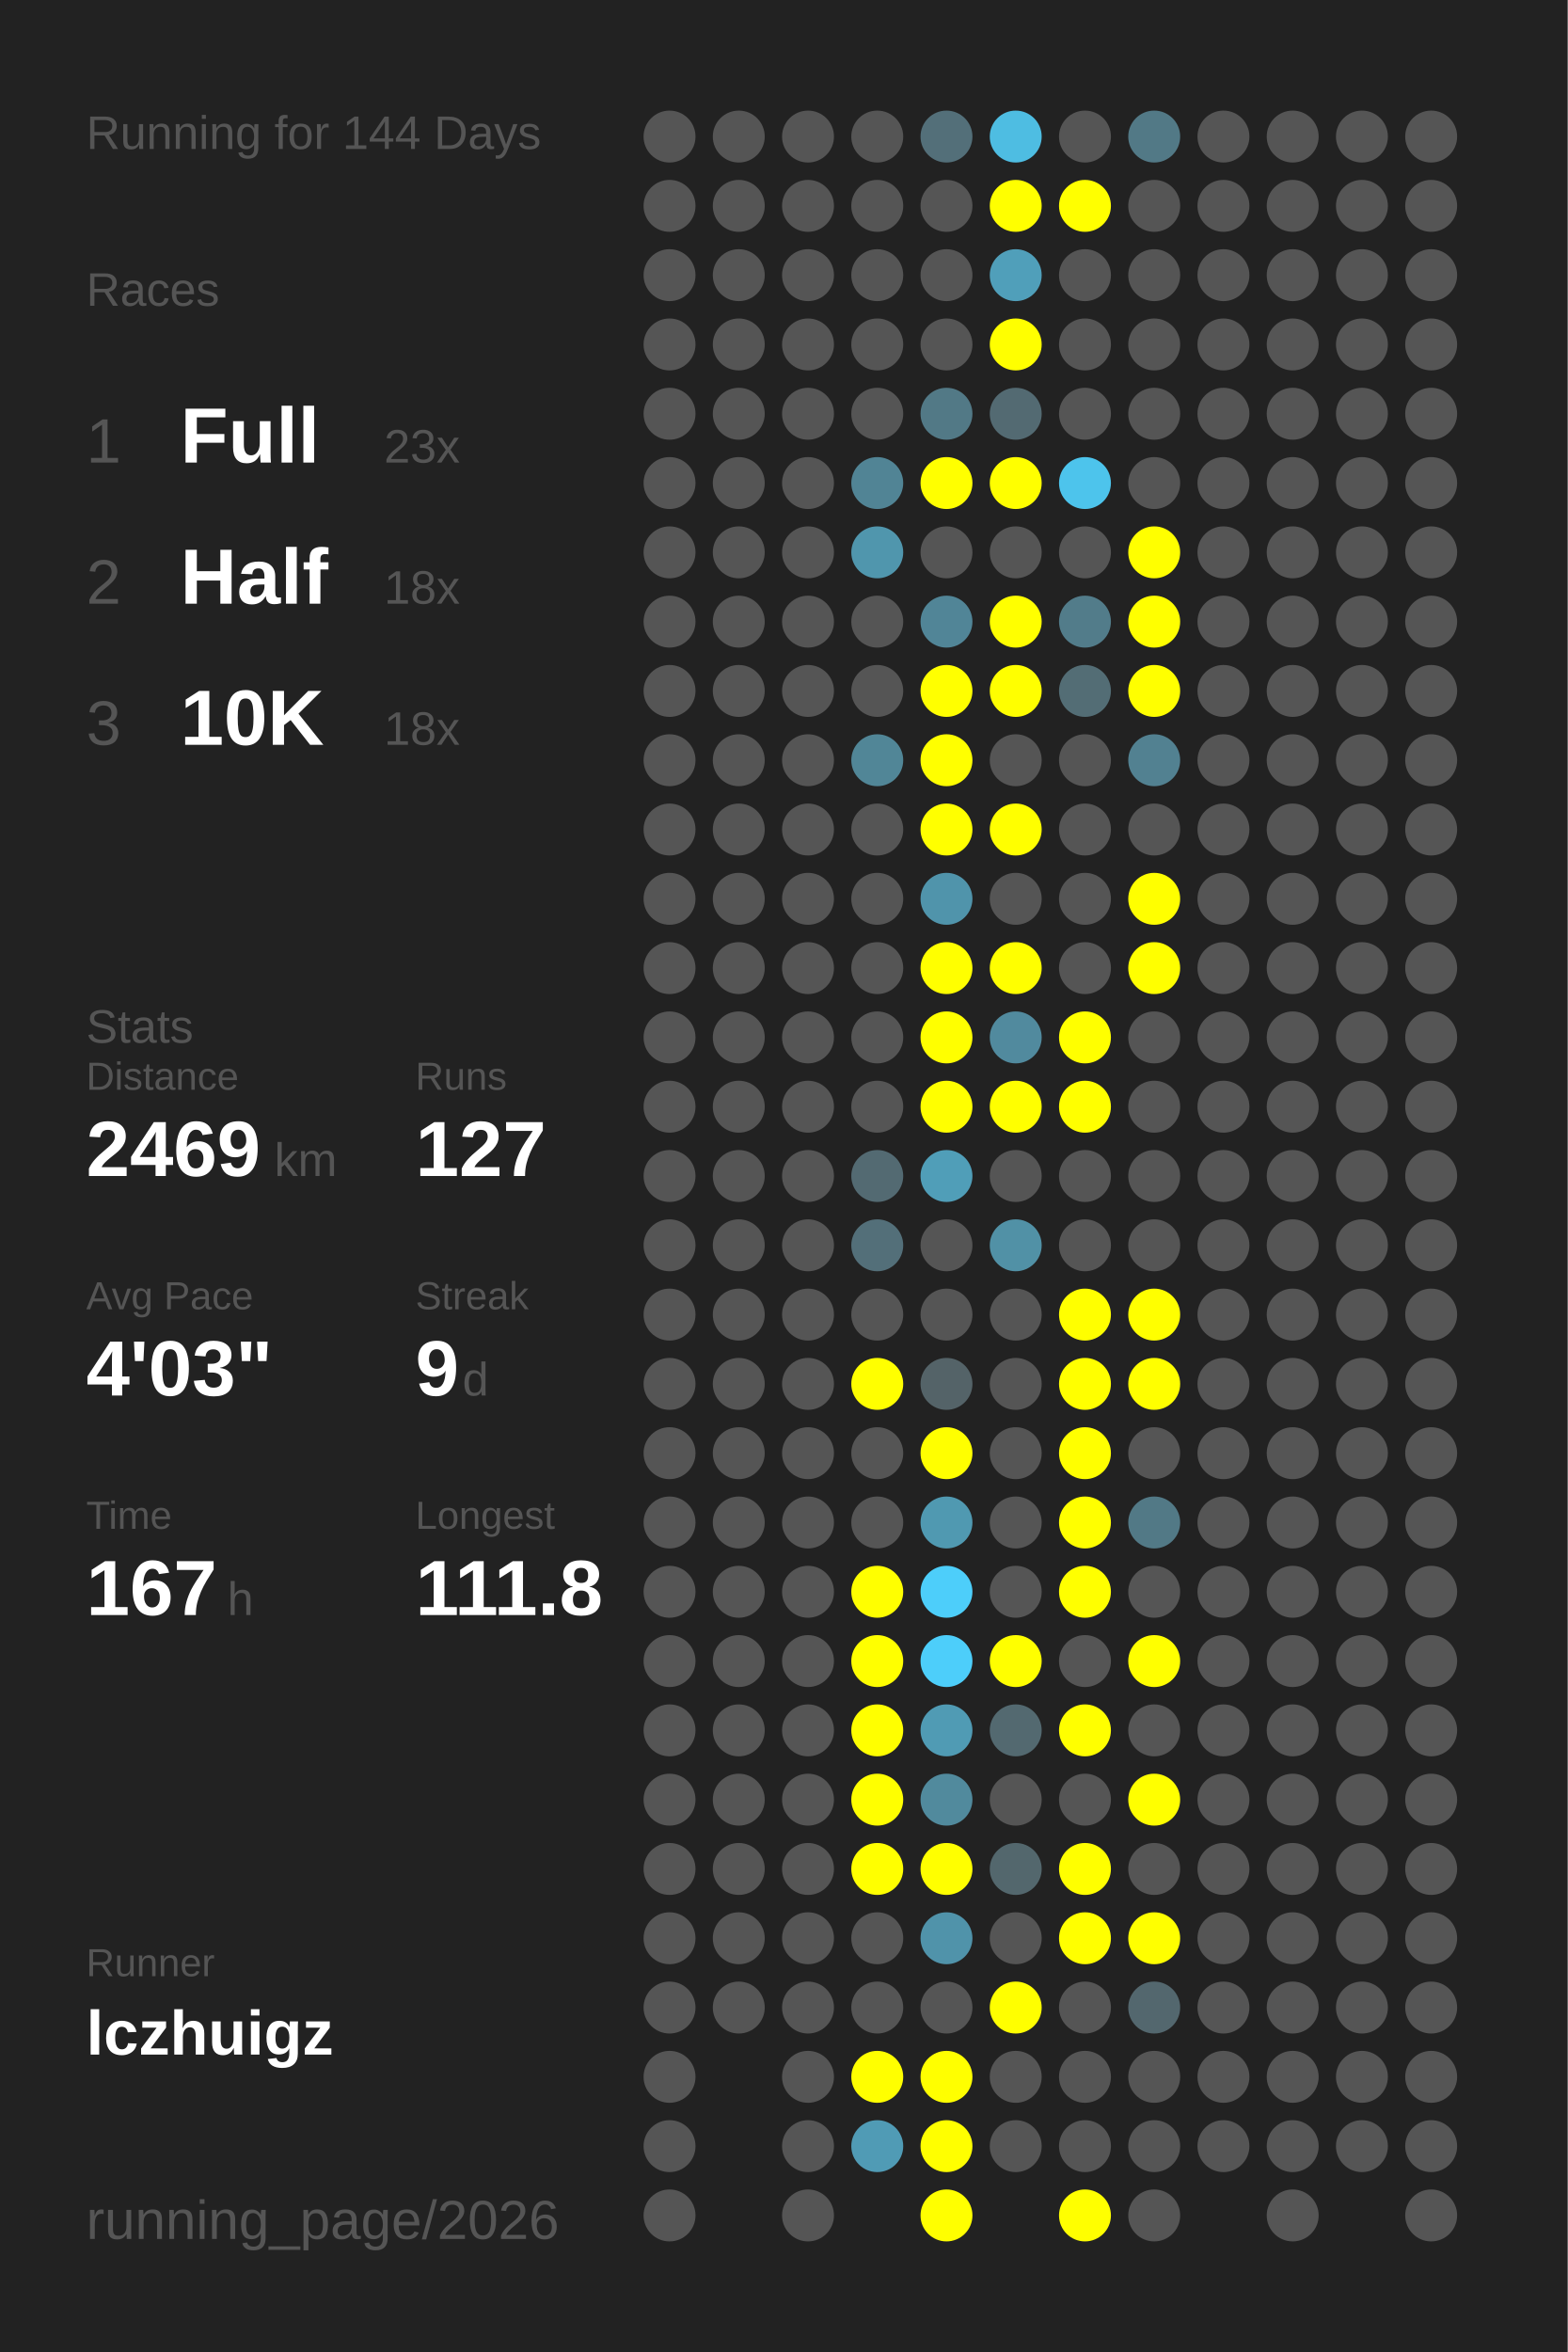
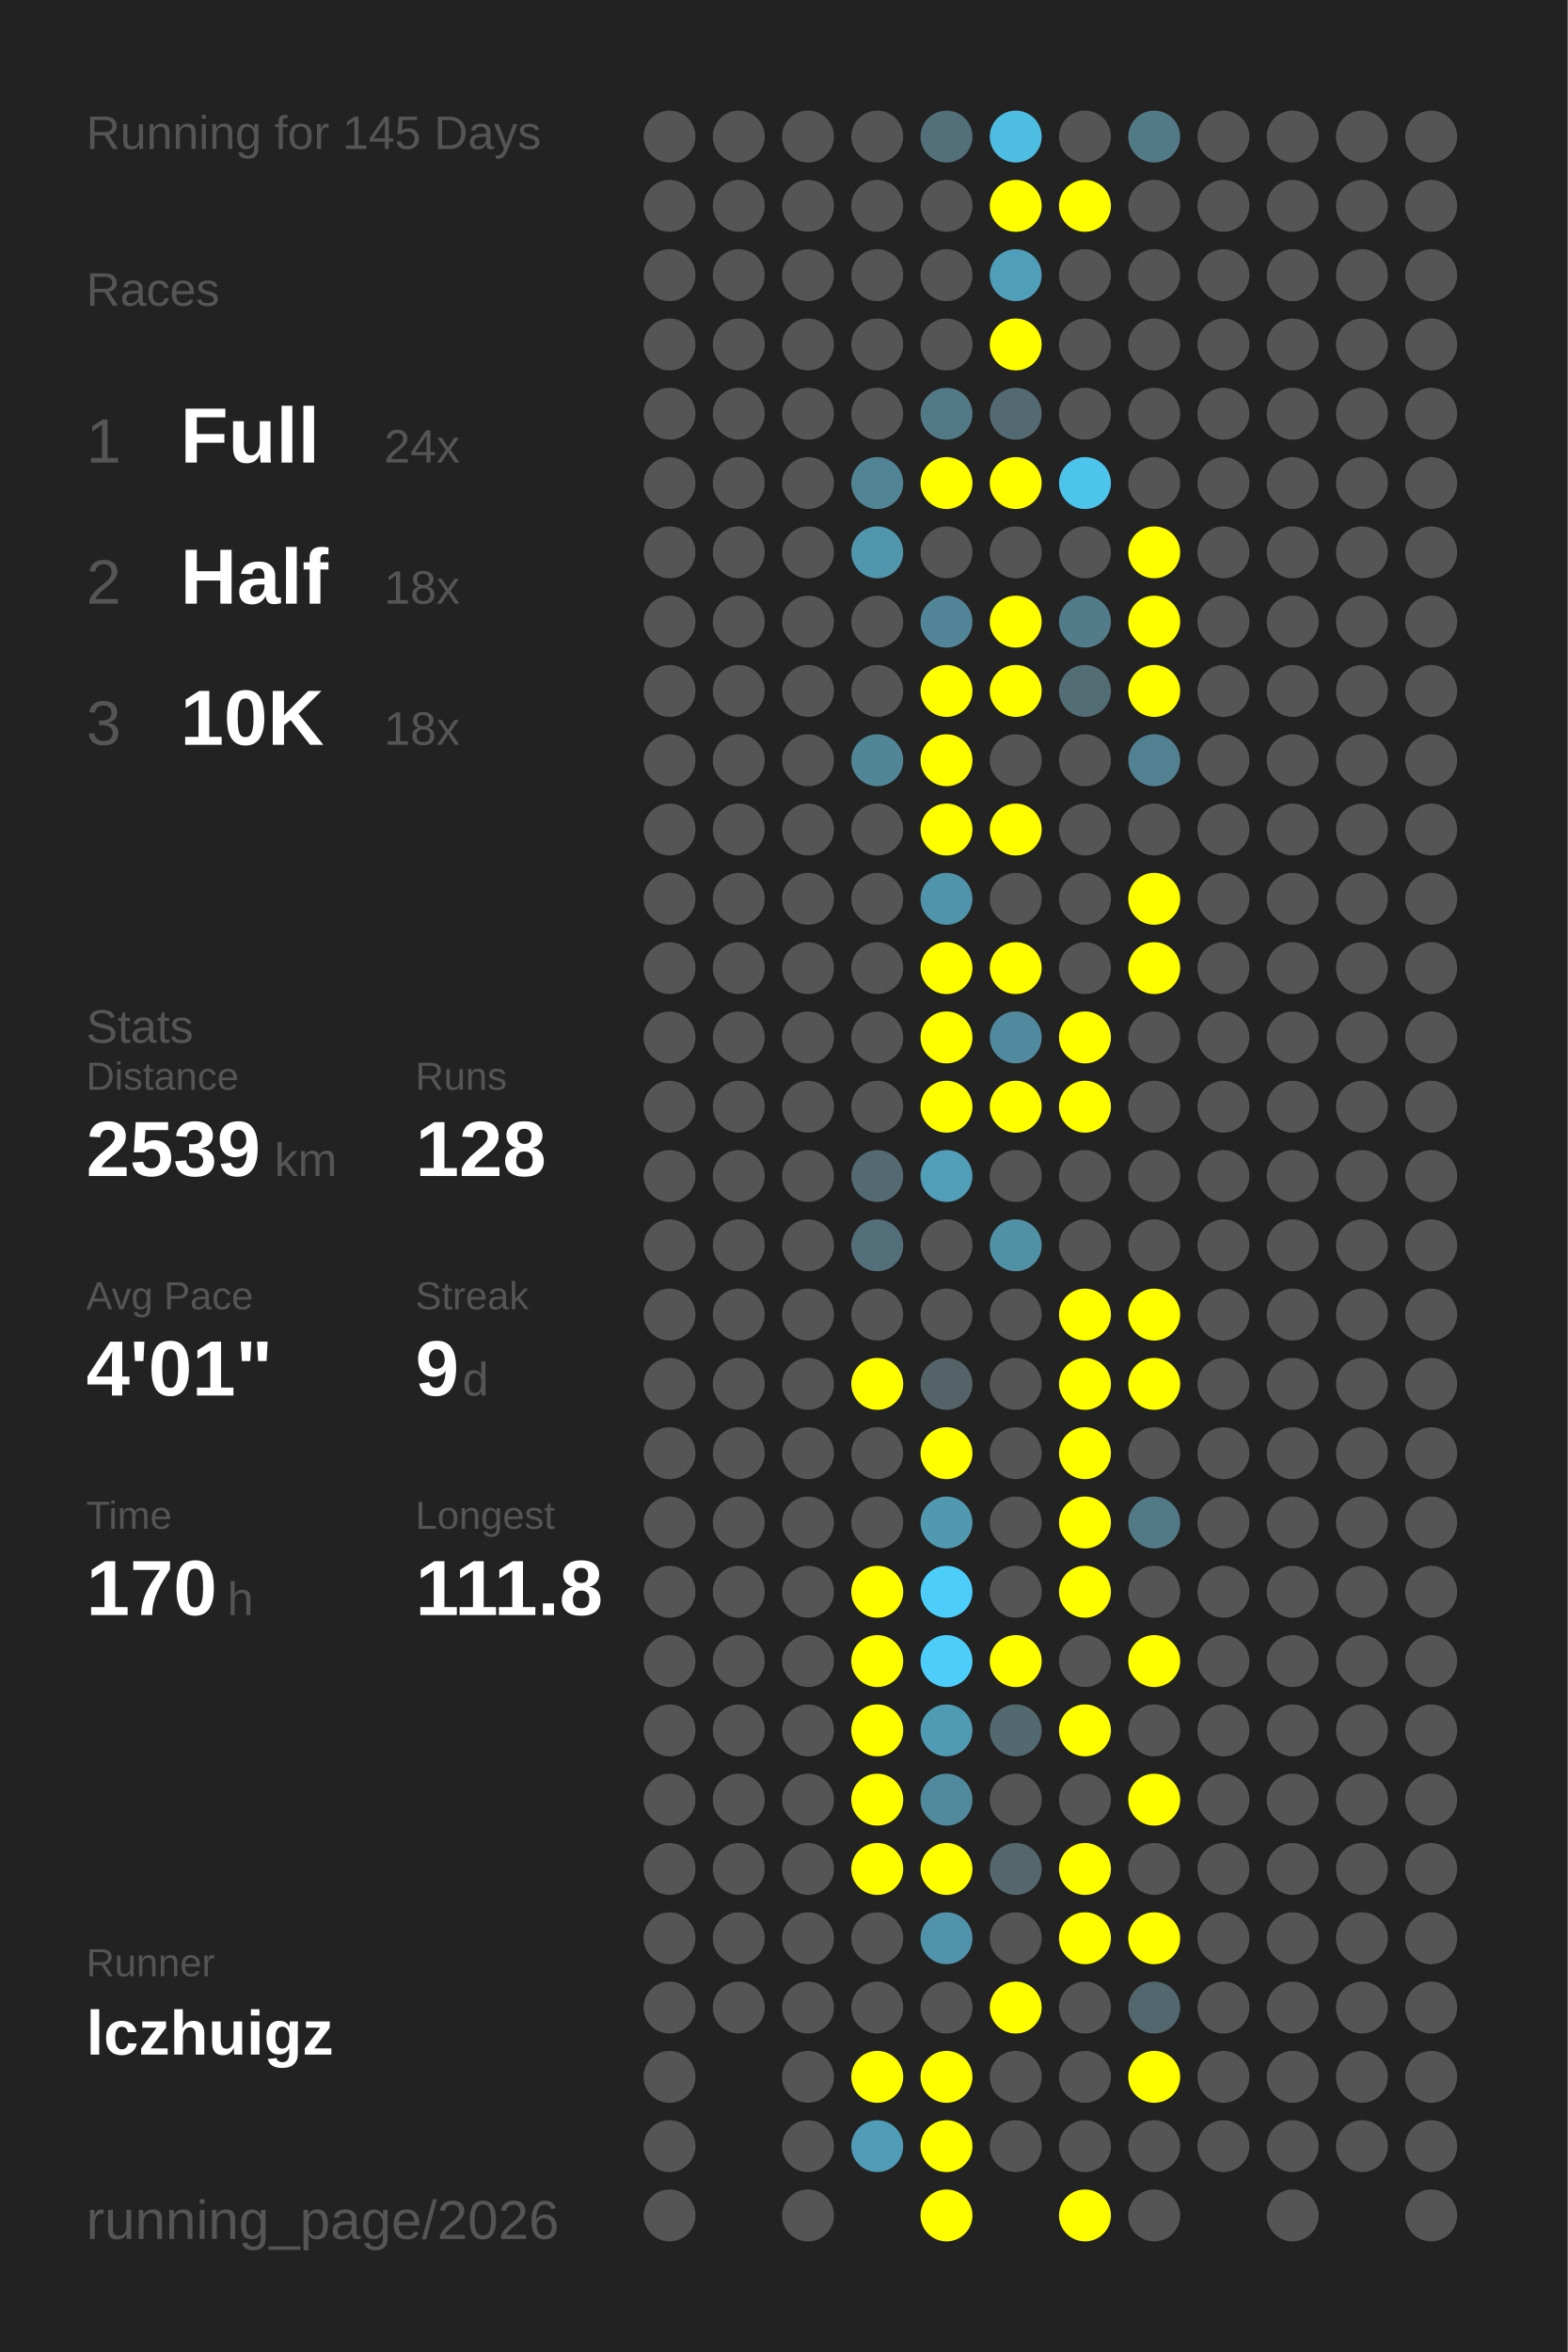
<svg xmlns="http://www.w3.org/2000/svg" baseProfile="full" height="300mm" version="1.1" viewBox="0,0,200,300" width="200mm">
  <defs />
  <rect fill="#222222" height="300" width="200" x="0" y="0" />
-   <text fill="#555555" style="font-size:6px; font-family:Arial;" x="11" y="19">Running for 144 Days</text>
+   <text fill="#555555" style="font-size:6px; font-family:Arial;" x="11" y="19">Running for 145 Days</text>
  <text fill="#555555" style="font-size:6px; font-family:Arial;" x="11" y="39">Races</text>
  <text fill="#555555" style="font-size:8px; font-family:Arial;" x="11" y="59">1</text>
  <text fill="#FFFFFF" style="font-size:10px; font-family:Arial; font-weight:bold;" x="23" y="59">Full</text>
-   <text fill="#555555" style="font-size:6px; font-family:Arial;" x="49" y="59">23x</text>
+   <text fill="#555555" style="font-size:6px; font-family:Arial;" x="49" y="59">24x</text>
  <text fill="#555555" style="font-size:8px; font-family:Arial;" x="11" y="77">2</text>
  <text fill="#FFFFFF" style="font-size:10px; font-family:Arial; font-weight:bold;" x="23" y="77">Half</text>
  <text fill="#555555" style="font-size:6px; font-family:Arial;" x="49" y="77">18x</text>
  <text fill="#555555" style="font-size:8px; font-family:Arial;" x="11" y="95">3</text>
  <text fill="#FFFFFF" style="font-size:10px; font-family:Arial; font-weight:bold;" x="23" y="95">10K</text>
  <text fill="#555555" style="font-size:6px; font-family:Arial;" x="49" y="95">18x</text>
  <text fill="#555555" style="font-size:6px; font-family:Arial;" x="11" y="133">Stats</text>
  <text fill="#555555" style="font-size:5px; font-family:Arial;" x="11" y="139">Distance</text>
-   <text fill="#FFFFFF" style="font-size:10px; font-family:Arial; font-weight:bold;" x="11" y="150">2469</text>
+   <text fill="#FFFFFF" style="font-size:10px; font-family:Arial; font-weight:bold;" x="11" y="150">2539</text>
  <text fill="#555555" style="font-size:6px; font-family:Arial;" x="35" y="150">km</text>
  <text fill="#555555" style="font-size:5px; font-family:Arial;" x="53" y="139">Runs</text>
-   <text fill="#FFFFFF" style="font-size:10px; font-family:Arial; font-weight:bold;" x="53" y="150">127</text>
+   <text fill="#FFFFFF" style="font-size:10px; font-family:Arial; font-weight:bold;" x="53" y="150">128</text>
  <text fill="#555555" style="font-size:5px; font-family:Arial;" x="11" y="167">Avg Pace</text>
-   <text fill="#FFFFFF" style="font-size:10px; font-family:Arial; font-weight:bold;" x="11" y="178">4'03"</text>
+   <text fill="#FFFFFF" style="font-size:10px; font-family:Arial; font-weight:bold;" x="11" y="178">4'01"</text>
  <text fill="#555555" style="font-size:5px; font-family:Arial;" x="53" y="167">Streak</text>
  <text fill="#FFFFFF" style="font-size:10px; font-family:Arial; font-weight:bold;" x="53" y="178">9</text>
  <text fill="#555555" style="font-size:6px; font-family:Arial;" x="59" y="178">d</text>
  <text fill="#555555" style="font-size:5px; font-family:Arial;" x="11" y="195">Time</text>
-   <text fill="#FFFFFF" style="font-size:10px; font-family:Arial; font-weight:bold;" x="11" y="206">167</text>
+   <text fill="#FFFFFF" style="font-size:10px; font-family:Arial; font-weight:bold;" x="11" y="206">170</text>
  <text fill="#555555" style="font-size:6px; font-family:Arial;" x="29" y="206">h</text>
  <text fill="#555555" style="font-size:5px; font-family:Arial;" x="53" y="195">Longest</text>
  <text fill="#FFFFFF" style="font-size:10px; font-family:Arial; font-weight:bold;" x="53" y="206">111.8</text>
  <text fill="#555555" style="font-size:5px; font-family:Arial;" x="11" y="252.065">Runner</text>
  <text fill="#FFFFFF" style="font-size:8px; font-family:Arial; font-weight:bold;" x="11" y="262.065">lczhuigz</text>
  <text fill="#555555" style="font-size:7px; font-family:Arial;" x="11" y="285.581">running_page/2026</text>
  <circle cx="85.417" cy="17.419" fill="#555555" r="3.312" />
  <circle cx="85.417" cy="26.258" fill="#555555" r="3.312" />
  <circle cx="85.417" cy="35.097" fill="#555555" r="3.312" />
  <circle cx="85.417" cy="43.935" fill="#555555" r="3.312" />
  <circle cx="85.417" cy="52.774" fill="#555555" r="3.312" />
  <circle cx="85.417" cy="61.613" fill="#555555" r="3.312" />
  <circle cx="85.417" cy="70.452" fill="#555555" r="3.312" />
  <circle cx="85.417" cy="79.29" fill="#555555" r="3.312" />
  <circle cx="85.417" cy="88.129" fill="#555555" r="3.312" />
  <circle cx="85.417" cy="96.968" fill="#555555" r="3.312" />
  <circle cx="85.417" cy="105.806" fill="#555555" r="3.312" />
  <circle cx="85.417" cy="114.645" fill="#555555" r="3.312" />
  <circle cx="85.417" cy="123.484" fill="#555555" r="3.312" />
  <circle cx="85.417" cy="132.323" fill="#555555" r="3.312" />
  <circle cx="85.417" cy="141.161" fill="#555555" r="3.312" />
  <circle cx="85.417" cy="150" fill="#555555" r="3.312" />
  <circle cx="85.417" cy="158.839" fill="#555555" r="3.312" />
  <circle cx="85.417" cy="167.677" fill="#555555" r="3.312" />
  <circle cx="85.417" cy="176.516" fill="#555555" r="3.312" />
  <circle cx="85.417" cy="185.355" fill="#555555" r="3.312" />
  <circle cx="85.417" cy="194.194" fill="#555555" r="3.312" />
  <circle cx="85.417" cy="203.032" fill="#555555" r="3.312" />
  <circle cx="85.417" cy="211.871" fill="#555555" r="3.312" />
  <circle cx="85.417" cy="220.71" fill="#555555" r="3.312" />
  <circle cx="85.417" cy="229.548" fill="#555555" r="3.312" />
  <circle cx="85.417" cy="238.387" fill="#555555" r="3.312" />
  <circle cx="85.417" cy="247.226" fill="#555555" r="3.312" />
  <circle cx="85.417" cy="256.065" fill="#555555" r="3.312" />
  <circle cx="85.417" cy="264.903" fill="#555555" r="3.312" />
  <circle cx="85.417" cy="273.742" fill="#555555" r="3.312" />
  <circle cx="85.417" cy="282.581" fill="#555555" r="3.312" />
  <circle cx="94.25" cy="17.419" fill="#555555" r="3.312" />
  <circle cx="94.25" cy="26.258" fill="#555555" r="3.312" />
  <circle cx="94.25" cy="35.097" fill="#555555" r="3.312" />
  <circle cx="94.25" cy="43.935" fill="#555555" r="3.312" />
  <circle cx="94.25" cy="52.774" fill="#555555" r="3.312" />
  <circle cx="94.25" cy="61.613" fill="#555555" r="3.312" />
  <circle cx="94.25" cy="70.452" fill="#555555" r="3.312" />
  <circle cx="94.25" cy="79.29" fill="#555555" r="3.312" />
  <circle cx="94.25" cy="88.129" fill="#555555" r="3.312" />
  <circle cx="94.25" cy="96.968" fill="#555555" r="3.312" />
  <circle cx="94.25" cy="105.806" fill="#555555" r="3.312" />
  <circle cx="94.25" cy="114.645" fill="#555555" r="3.312" />
  <circle cx="94.25" cy="123.484" fill="#555555" r="3.312" />
  <circle cx="94.25" cy="132.323" fill="#555555" r="3.312" />
  <circle cx="94.25" cy="141.161" fill="#555555" r="3.312" />
  <circle cx="94.25" cy="150" fill="#555555" r="3.312" />
  <circle cx="94.25" cy="158.839" fill="#555555" r="3.312" />
  <circle cx="94.25" cy="167.677" fill="#555555" r="3.312" />
  <circle cx="94.25" cy="176.516" fill="#555555" r="3.312" />
  <circle cx="94.25" cy="185.355" fill="#555555" r="3.312" />
  <circle cx="94.25" cy="194.194" fill="#555555" r="3.312" />
  <circle cx="94.25" cy="203.032" fill="#555555" r="3.312" />
  <circle cx="94.25" cy="211.871" fill="#555555" r="3.312" />
  <circle cx="94.25" cy="220.71" fill="#555555" r="3.312" />
  <circle cx="94.25" cy="229.548" fill="#555555" r="3.312" />
  <circle cx="94.25" cy="238.387" fill="#555555" r="3.312" />
  <circle cx="94.25" cy="247.226" fill="#555555" r="3.312" />
  <circle cx="94.25" cy="256.065" fill="#555555" r="3.312" />
  <circle cx="103.083" cy="17.419" fill="#555555" r="3.312" />
  <circle cx="103.083" cy="26.258" fill="#555555" r="3.312" />
  <circle cx="103.083" cy="35.097" fill="#555555" r="3.312" />
  <circle cx="103.083" cy="43.935" fill="#555555" r="3.312" />
  <circle cx="103.083" cy="52.774" fill="#555555" r="3.312" />
  <circle cx="103.083" cy="61.613" fill="#555555" r="3.312" />
  <circle cx="103.083" cy="70.452" fill="#555555" r="3.312" />
  <circle cx="103.083" cy="79.29" fill="#555555" r="3.312" />
  <circle cx="103.083" cy="88.129" fill="#555555" r="3.312" />
  <circle cx="103.083" cy="96.968" fill="#555555" r="3.312" />
  <circle cx="103.083" cy="105.806" fill="#555555" r="3.312" />
  <circle cx="103.083" cy="114.645" fill="#555555" r="3.312" />
  <circle cx="103.083" cy="123.484" fill="#555555" r="3.312" />
  <circle cx="103.083" cy="132.323" fill="#555555" r="3.312" />
  <circle cx="103.083" cy="141.161" fill="#555555" r="3.312" />
  <circle cx="103.083" cy="150" fill="#555555" r="3.312" />
  <circle cx="103.083" cy="158.839" fill="#555555" r="3.312" />
  <circle cx="103.083" cy="167.677" fill="#555555" r="3.312" />
  <circle cx="103.083" cy="176.516" fill="#555555" r="3.312" />
  <circle cx="103.083" cy="185.355" fill="#555555" r="3.312" />
  <circle cx="103.083" cy="194.194" fill="#555555" r="3.312" />
  <circle cx="103.083" cy="203.032" fill="#555555" r="3.312" />
  <circle cx="103.083" cy="211.871" fill="#555555" r="3.312" />
  <circle cx="103.083" cy="220.71" fill="#555555" r="3.312" />
  <circle cx="103.083" cy="229.548" fill="#555555" r="3.312" />
  <circle cx="103.083" cy="238.387" fill="#555555" r="3.312" />
  <circle cx="103.083" cy="247.226" fill="#555555" r="3.312" />
  <circle cx="103.083" cy="256.065" fill="#555555" r="3.312" />
  <circle cx="103.083" cy="264.903" fill="#555555" r="3.312" />
  <circle cx="103.083" cy="273.742" fill="#555555" r="3.312" />
  <circle cx="103.083" cy="282.581" fill="#555555" r="3.312" />
  <circle cx="111.917" cy="17.419" fill="#555555" r="3.312" />
  <circle cx="111.917" cy="26.258" fill="#555555" r="3.312" />
  <circle cx="111.917" cy="35.097" fill="#555555" r="3.312" />
  <circle cx="111.917" cy="43.935" fill="#555555" r="3.312" />
  <circle cx="111.917" cy="52.774" fill="#555555" r="3.312" />
  <circle cx="111.917" cy="61.613" fill="#518495" r="3.312" />
  <circle cx="111.917" cy="70.452" fill="#5096ad" r="3.312" />
  <circle cx="111.917" cy="79.29" fill="#555555" r="3.312" />
  <circle cx="111.917" cy="88.129" fill="#555555" r="3.312" />
  <circle cx="111.917" cy="96.968" fill="#518697" r="3.312" />
  <circle cx="111.917" cy="105.806" fill="#555555" r="3.312" />
  <circle cx="111.917" cy="114.645" fill="#555555" r="3.312" />
  <circle cx="111.917" cy="123.484" fill="#555555" r="3.312" />
  <circle cx="111.917" cy="132.323" fill="#555555" r="3.312" />
  <circle cx="111.917" cy="141.161" fill="#555555" r="3.312" />
  <circle cx="111.917" cy="150" fill="#536a72" r="3.312" />
  <circle cx="111.917" cy="158.839" fill="#536f79" r="3.312" />
  <circle cx="111.917" cy="167.677" fill="#555555" r="3.312" />
  <circle cx="111.917" cy="176.516" fill="#FFFF00" r="3.312" />
  <circle cx="111.917" cy="185.355" fill="#555555" r="3.312" />
  <circle cx="111.917" cy="194.194" fill="#555555" r="3.312" />
  <circle cx="111.917" cy="203.032" fill="#FFFF00" r="3.312" />
  <circle cx="111.917" cy="211.871" fill="#FFFF00" r="3.312" />
  <circle cx="111.917" cy="220.71" fill="#FFFF00" r="3.312" />
  <circle cx="111.917" cy="229.548" fill="#FFFF00" r="3.312" />
  <circle cx="111.917" cy="238.387" fill="#FFFF00" r="3.312" />
  <circle cx="111.917" cy="247.226" fill="#555555" r="3.312" />
  <circle cx="111.917" cy="256.065" fill="#555555" r="3.312" />
  <circle cx="111.917" cy="264.903" fill="#FFFF00" r="3.312" />
  <circle cx="111.917" cy="273.742" fill="#509bb5" r="3.312" />
  <circle cx="120.75" cy="17.419" fill="#536f79" r="3.312" />
  <circle cx="120.75" cy="26.258" fill="#555555" r="3.312" />
  <circle cx="120.75" cy="35.097" fill="#555555" r="3.312" />
  <circle cx="120.75" cy="43.935" fill="#555555" r="3.312" />
  <circle cx="120.75" cy="52.774" fill="#527986" r="3.312" />
  <circle cx="120.75" cy="61.613" fill="#FFFF00" r="3.312" />
  <circle cx="120.75" cy="70.452" fill="#555555" r="3.312" />
  <circle cx="120.75" cy="79.29" fill="#518597" r="3.312" />
  <circle cx="120.75" cy="88.129" fill="#FFFF00" r="3.312" />
  <circle cx="120.75" cy="96.968" fill="#FFFF00" r="3.312" />
  <circle cx="120.75" cy="105.806" fill="#FFFF00" r="3.312" />
  <circle cx="120.75" cy="114.645" fill="#5094ab" r="3.312" />
  <circle cx="120.75" cy="123.484" fill="#FFFF00" r="3.312" />
  <circle cx="120.75" cy="132.323" fill="#FFFF00" r="3.312" />
  <circle cx="120.75" cy="141.161" fill="#FFFF00" r="3.312" />
  <circle cx="120.75" cy="150" fill="#509eb8" r="3.312" />
  <circle cx="120.75" cy="158.839" fill="#555555" r="3.312" />
  <circle cx="120.75" cy="167.677" fill="#555555" r="3.312" />
  <circle cx="120.75" cy="176.516" fill="#546368" r="3.312" />
  <circle cx="120.75" cy="185.355" fill="#FFFF00" r="3.312" />
  <circle cx="120.75" cy="194.194" fill="#5099b1" r="3.312" />
  <circle cx="120.75" cy="203.032" fill="#4dcefa" r="3.312" />
  <circle cx="120.75" cy="211.871" fill="#4dcefa" r="3.312" />
  <circle cx="120.75" cy="220.71" fill="#509bb4" r="3.312" />
  <circle cx="120.75" cy="229.548" fill="#518a9d" r="3.312" />
  <circle cx="120.75" cy="238.387" fill="#FFFF00" r="3.312" />
  <circle cx="120.75" cy="247.226" fill="#5093aa" r="3.312" />
  <circle cx="120.75" cy="256.065" fill="#555555" r="3.312" />
  <circle cx="120.75" cy="264.903" fill="#FFFF00" r="3.312" />
  <circle cx="120.75" cy="273.742" fill="#FFFF00" r="3.312" />
  <circle cx="120.75" cy="282.581" fill="#FFFF00" r="3.312" />
  <circle cx="129.583" cy="17.419" fill="#4ebde2" r="3.312" />
  <circle cx="129.583" cy="26.258" fill="#FFFF00" r="3.312" />
  <circle cx="129.583" cy="35.097" fill="#509fba" r="3.312" />
  <circle cx="129.583" cy="43.935" fill="#FFFF00" r="3.312" />
  <circle cx="129.583" cy="52.774" fill="#536a72" r="3.312" />
  <circle cx="129.583" cy="61.613" fill="#FFFF00" r="3.312" />
  <circle cx="129.583" cy="70.452" fill="#555555" r="3.312" />
  <circle cx="129.583" cy="79.29" fill="#FFFF00" r="3.312" />
  <circle cx="129.583" cy="88.129" fill="#FFFF00" r="3.312" />
  <circle cx="129.583" cy="96.968" fill="#555555" r="3.312" />
  <circle cx="129.583" cy="105.806" fill="#FFFF00" r="3.312" />
  <circle cx="129.583" cy="114.645" fill="#555555" r="3.312" />
  <circle cx="129.583" cy="123.484" fill="#FFFF00" r="3.312" />
  <circle cx="129.583" cy="132.323" fill="#518a9e" r="3.312" />
  <circle cx="129.583" cy="141.161" fill="#FFFF00" r="3.312" />
  <circle cx="129.583" cy="150" fill="#555555" r="3.312" />
  <circle cx="129.583" cy="158.839" fill="#5191a6" r="3.312" />
  <circle cx="129.583" cy="167.677" fill="#555555" r="3.312" />
  <circle cx="129.583" cy="176.516" fill="#555555" r="3.312" />
  <circle cx="129.583" cy="185.355" fill="#555555" r="3.312" />
  <circle cx="129.583" cy="194.194" fill="#555555" r="3.312" />
  <circle cx="129.583" cy="203.032" fill="#555555" r="3.312" />
  <circle cx="129.583" cy="211.871" fill="#FFFF00" r="3.312" />
  <circle cx="129.583" cy="220.71" fill="#536970" r="3.312" />
  <circle cx="129.583" cy="229.548" fill="#555555" r="3.312" />
  <circle cx="129.583" cy="238.387" fill="#53676d" r="3.312" />
  <circle cx="129.583" cy="247.226" fill="#555555" r="3.312" />
  <circle cx="129.583" cy="256.065" fill="#FFFF00" r="3.312" />
  <circle cx="129.583" cy="264.903" fill="#555555" r="3.312" />
  <circle cx="129.583" cy="273.742" fill="#555555" r="3.312" />
  <circle cx="138.417" cy="17.419" fill="#555555" r="3.312" />
  <circle cx="138.417" cy="26.258" fill="#FFFF00" r="3.312" />
  <circle cx="138.417" cy="35.097" fill="#555555" r="3.312" />
  <circle cx="138.417" cy="43.935" fill="#555555" r="3.312" />
  <circle cx="138.417" cy="52.774" fill="#555555" r="3.312" />
  <circle cx="138.417" cy="61.613" fill="#4dc4ec" r="3.312" />
  <circle cx="138.417" cy="70.452" fill="#555555" r="3.312" />
  <circle cx="138.417" cy="79.29" fill="#527c8a" r="3.312" />
  <circle cx="138.417" cy="88.129" fill="#536d75" r="3.312" />
  <circle cx="138.417" cy="96.968" fill="#555555" r="3.312" />
  <circle cx="138.417" cy="105.806" fill="#555555" r="3.312" />
  <circle cx="138.417" cy="114.645" fill="#555555" r="3.312" />
  <circle cx="138.417" cy="123.484" fill="#555555" r="3.312" />
  <circle cx="138.417" cy="132.323" fill="#FFFF00" r="3.312" />
  <circle cx="138.417" cy="141.161" fill="#FFFF00" r="3.312" />
  <circle cx="138.417" cy="150" fill="#555555" r="3.312" />
  <circle cx="138.417" cy="158.839" fill="#555555" r="3.312" />
  <circle cx="138.417" cy="167.677" fill="#FFFF00" r="3.312" />
  <circle cx="138.417" cy="176.516" fill="#FFFF00" r="3.312" />
  <circle cx="138.417" cy="185.355" fill="#FFFF00" r="3.312" />
  <circle cx="138.417" cy="194.194" fill="#FFFF00" r="3.312" />
  <circle cx="138.417" cy="203.032" fill="#FFFF00" r="3.312" />
  <circle cx="138.417" cy="211.871" fill="#555555" r="3.312" />
  <circle cx="138.417" cy="220.71" fill="#FFFF00" r="3.312" />
  <circle cx="138.417" cy="229.548" fill="#555555" r="3.312" />
  <circle cx="138.417" cy="238.387" fill="#FFFF00" r="3.312" />
  <circle cx="138.417" cy="247.226" fill="#FFFF00" r="3.312" />
  <circle cx="138.417" cy="256.065" fill="#555555" r="3.312" />
  <circle cx="138.417" cy="264.903" fill="#555555" r="3.312" />
  <circle cx="138.417" cy="273.742" fill="#555555" r="3.312" />
  <circle cx="138.417" cy="282.581" fill="#FFFF00" r="3.312" />
  <circle cx="147.25" cy="17.419" fill="#527986" r="3.312" />
  <circle cx="147.25" cy="26.258" fill="#555555" r="3.312" />
  <circle cx="147.25" cy="35.097" fill="#555555" r="3.312" />
  <circle cx="147.25" cy="43.935" fill="#555555" r="3.312" />
  <circle cx="147.25" cy="52.774" fill="#555555" r="3.312" />
  <circle cx="147.25" cy="61.613" fill="#555555" r="3.312" />
  <circle cx="147.25" cy="70.452" fill="#FFFF00" r="3.312" />
  <circle cx="147.25" cy="79.29" fill="#FFFF00" r="3.312" />
  <circle cx="147.25" cy="88.129" fill="#FFFF00" r="3.312" />
  <circle cx="147.25" cy="96.968" fill="#528191" r="3.312" />
  <circle cx="147.25" cy="105.806" fill="#555555" r="3.312" />
  <circle cx="147.25" cy="114.645" fill="#FFFF00" r="3.312" />
  <circle cx="147.25" cy="123.484" fill="#FFFF00" r="3.312" />
  <circle cx="147.25" cy="132.323" fill="#555555" r="3.312" />
  <circle cx="147.25" cy="141.161" fill="#555555" r="3.312" />
  <circle cx="147.25" cy="150" fill="#555555" r="3.312" />
  <circle cx="147.25" cy="158.839" fill="#555555" r="3.312" />
  <circle cx="147.25" cy="167.677" fill="#FFFF00" r="3.312" />
  <circle cx="147.25" cy="176.516" fill="#FFFF00" r="3.312" />
  <circle cx="147.25" cy="185.355" fill="#555555" r="3.312" />
  <circle cx="147.25" cy="194.194" fill="#527986" r="3.312" />
  <circle cx="147.25" cy="203.032" fill="#555555" r="3.312" />
  <circle cx="147.25" cy="211.871" fill="#FFFF00" r="3.312" />
  <circle cx="147.25" cy="220.71" fill="#555555" r="3.312" />
  <circle cx="147.25" cy="229.548" fill="#FFFF00" r="3.312" />
  <circle cx="147.25" cy="238.387" fill="#555555" r="3.312" />
  <circle cx="147.25" cy="247.226" fill="#FFFF00" r="3.312" />
  <circle cx="147.25" cy="256.065" fill="#53676e" r="3.312" />
-   <circle cx="147.25" cy="264.903" fill="#555555" r="3.312" />
+   <circle cx="147.25" cy="264.903" fill="#FFFF00" r="3.312" />
  <circle cx="147.25" cy="273.742" fill="#555555" r="3.312" />
  <circle cx="147.25" cy="282.581" fill="#555555" r="3.312" />
  <circle cx="156.083" cy="17.419" fill="#555555" r="3.312" />
  <circle cx="156.083" cy="26.258" fill="#555555" r="3.312" />
  <circle cx="156.083" cy="35.097" fill="#555555" r="3.312" />
  <circle cx="156.083" cy="43.935" fill="#555555" r="3.312" />
  <circle cx="156.083" cy="52.774" fill="#555555" r="3.312" />
  <circle cx="156.083" cy="61.613" fill="#555555" r="3.312" />
  <circle cx="156.083" cy="70.452" fill="#555555" r="3.312" />
  <circle cx="156.083" cy="79.29" fill="#555555" r="3.312" />
  <circle cx="156.083" cy="88.129" fill="#555555" r="3.312" />
  <circle cx="156.083" cy="96.968" fill="#555555" r="3.312" />
  <circle cx="156.083" cy="105.806" fill="#555555" r="3.312" />
  <circle cx="156.083" cy="114.645" fill="#555555" r="3.312" />
  <circle cx="156.083" cy="123.484" fill="#555555" r="3.312" />
  <circle cx="156.083" cy="132.323" fill="#555555" r="3.312" />
  <circle cx="156.083" cy="141.161" fill="#555555" r="3.312" />
  <circle cx="156.083" cy="150" fill="#555555" r="3.312" />
  <circle cx="156.083" cy="158.839" fill="#555555" r="3.312" />
  <circle cx="156.083" cy="167.677" fill="#555555" r="3.312" />
  <circle cx="156.083" cy="176.516" fill="#555555" r="3.312" />
  <circle cx="156.083" cy="185.355" fill="#555555" r="3.312" />
  <circle cx="156.083" cy="194.194" fill="#555555" r="3.312" />
  <circle cx="156.083" cy="203.032" fill="#555555" r="3.312" />
  <circle cx="156.083" cy="211.871" fill="#555555" r="3.312" />
  <circle cx="156.083" cy="220.71" fill="#555555" r="3.312" />
  <circle cx="156.083" cy="229.548" fill="#555555" r="3.312" />
  <circle cx="156.083" cy="238.387" fill="#555555" r="3.312" />
  <circle cx="156.083" cy="247.226" fill="#555555" r="3.312" />
  <circle cx="156.083" cy="256.065" fill="#555555" r="3.312" />
  <circle cx="156.083" cy="264.903" fill="#555555" r="3.312" />
  <circle cx="156.083" cy="273.742" fill="#555555" r="3.312" />
  <circle cx="164.917" cy="17.419" fill="#555555" r="3.312" />
  <circle cx="164.917" cy="26.258" fill="#555555" r="3.312" />
  <circle cx="164.917" cy="35.097" fill="#555555" r="3.312" />
  <circle cx="164.917" cy="43.935" fill="#555555" r="3.312" />
  <circle cx="164.917" cy="52.774" fill="#555555" r="3.312" />
  <circle cx="164.917" cy="61.613" fill="#555555" r="3.312" />
  <circle cx="164.917" cy="70.452" fill="#555555" r="3.312" />
  <circle cx="164.917" cy="79.29" fill="#555555" r="3.312" />
  <circle cx="164.917" cy="88.129" fill="#555555" r="3.312" />
  <circle cx="164.917" cy="96.968" fill="#555555" r="3.312" />
  <circle cx="164.917" cy="105.806" fill="#555555" r="3.312" />
  <circle cx="164.917" cy="114.645" fill="#555555" r="3.312" />
  <circle cx="164.917" cy="123.484" fill="#555555" r="3.312" />
  <circle cx="164.917" cy="132.323" fill="#555555" r="3.312" />
  <circle cx="164.917" cy="141.161" fill="#555555" r="3.312" />
  <circle cx="164.917" cy="150" fill="#555555" r="3.312" />
  <circle cx="164.917" cy="158.839" fill="#555555" r="3.312" />
  <circle cx="164.917" cy="167.677" fill="#555555" r="3.312" />
  <circle cx="164.917" cy="176.516" fill="#555555" r="3.312" />
  <circle cx="164.917" cy="185.355" fill="#555555" r="3.312" />
  <circle cx="164.917" cy="194.194" fill="#555555" r="3.312" />
  <circle cx="164.917" cy="203.032" fill="#555555" r="3.312" />
  <circle cx="164.917" cy="211.871" fill="#555555" r="3.312" />
  <circle cx="164.917" cy="220.71" fill="#555555" r="3.312" />
  <circle cx="164.917" cy="229.548" fill="#555555" r="3.312" />
  <circle cx="164.917" cy="238.387" fill="#555555" r="3.312" />
  <circle cx="164.917" cy="247.226" fill="#555555" r="3.312" />
  <circle cx="164.917" cy="256.065" fill="#555555" r="3.312" />
  <circle cx="164.917" cy="264.903" fill="#555555" r="3.312" />
  <circle cx="164.917" cy="273.742" fill="#555555" r="3.312" />
  <circle cx="164.917" cy="282.581" fill="#555555" r="3.312" />
  <circle cx="173.75" cy="17.419" fill="#555555" r="3.312" />
  <circle cx="173.75" cy="26.258" fill="#555555" r="3.312" />
  <circle cx="173.75" cy="35.097" fill="#555555" r="3.312" />
  <circle cx="173.75" cy="43.935" fill="#555555" r="3.312" />
  <circle cx="173.75" cy="52.774" fill="#555555" r="3.312" />
  <circle cx="173.75" cy="61.613" fill="#555555" r="3.312" />
  <circle cx="173.75" cy="70.452" fill="#555555" r="3.312" />
  <circle cx="173.75" cy="79.29" fill="#555555" r="3.312" />
  <circle cx="173.75" cy="88.129" fill="#555555" r="3.312" />
  <circle cx="173.75" cy="96.968" fill="#555555" r="3.312" />
  <circle cx="173.75" cy="105.806" fill="#555555" r="3.312" />
  <circle cx="173.75" cy="114.645" fill="#555555" r="3.312" />
  <circle cx="173.75" cy="123.484" fill="#555555" r="3.312" />
  <circle cx="173.75" cy="132.323" fill="#555555" r="3.312" />
  <circle cx="173.75" cy="141.161" fill="#555555" r="3.312" />
  <circle cx="173.75" cy="150" fill="#555555" r="3.312" />
  <circle cx="173.75" cy="158.839" fill="#555555" r="3.312" />
  <circle cx="173.75" cy="167.677" fill="#555555" r="3.312" />
  <circle cx="173.75" cy="176.516" fill="#555555" r="3.312" />
  <circle cx="173.75" cy="185.355" fill="#555555" r="3.312" />
  <circle cx="173.75" cy="194.194" fill="#555555" r="3.312" />
  <circle cx="173.75" cy="203.032" fill="#555555" r="3.312" />
  <circle cx="173.75" cy="211.871" fill="#555555" r="3.312" />
  <circle cx="173.75" cy="220.71" fill="#555555" r="3.312" />
  <circle cx="173.75" cy="229.548" fill="#555555" r="3.312" />
  <circle cx="173.75" cy="238.387" fill="#555555" r="3.312" />
  <circle cx="173.75" cy="247.226" fill="#555555" r="3.312" />
  <circle cx="173.75" cy="256.065" fill="#555555" r="3.312" />
  <circle cx="173.75" cy="264.903" fill="#555555" r="3.312" />
  <circle cx="173.75" cy="273.742" fill="#555555" r="3.312" />
  <circle cx="182.583" cy="17.419" fill="#555555" r="3.312" />
  <circle cx="182.583" cy="26.258" fill="#555555" r="3.312" />
  <circle cx="182.583" cy="35.097" fill="#555555" r="3.312" />
  <circle cx="182.583" cy="43.935" fill="#555555" r="3.312" />
  <circle cx="182.583" cy="52.774" fill="#555555" r="3.312" />
  <circle cx="182.583" cy="61.613" fill="#555555" r="3.312" />
  <circle cx="182.583" cy="70.452" fill="#555555" r="3.312" />
  <circle cx="182.583" cy="79.29" fill="#555555" r="3.312" />
  <circle cx="182.583" cy="88.129" fill="#555555" r="3.312" />
  <circle cx="182.583" cy="96.968" fill="#555555" r="3.312" />
  <circle cx="182.583" cy="105.806" fill="#555555" r="3.312" />
  <circle cx="182.583" cy="114.645" fill="#555555" r="3.312" />
  <circle cx="182.583" cy="123.484" fill="#555555" r="3.312" />
  <circle cx="182.583" cy="132.323" fill="#555555" r="3.312" />
  <circle cx="182.583" cy="141.161" fill="#555555" r="3.312" />
  <circle cx="182.583" cy="150" fill="#555555" r="3.312" />
  <circle cx="182.583" cy="158.839" fill="#555555" r="3.312" />
  <circle cx="182.583" cy="167.677" fill="#555555" r="3.312" />
  <circle cx="182.583" cy="176.516" fill="#555555" r="3.312" />
  <circle cx="182.583" cy="185.355" fill="#555555" r="3.312" />
  <circle cx="182.583" cy="194.194" fill="#555555" r="3.312" />
  <circle cx="182.583" cy="203.032" fill="#555555" r="3.312" />
  <circle cx="182.583" cy="211.871" fill="#555555" r="3.312" />
  <circle cx="182.583" cy="220.71" fill="#555555" r="3.312" />
  <circle cx="182.583" cy="229.548" fill="#555555" r="3.312" />
  <circle cx="182.583" cy="238.387" fill="#555555" r="3.312" />
  <circle cx="182.583" cy="247.226" fill="#555555" r="3.312" />
  <circle cx="182.583" cy="256.065" fill="#555555" r="3.312" />
  <circle cx="182.583" cy="264.903" fill="#555555" r="3.312" />
  <circle cx="182.583" cy="273.742" fill="#555555" r="3.312" />
  <circle cx="182.583" cy="282.581" fill="#555555" r="3.312" />
</svg>
